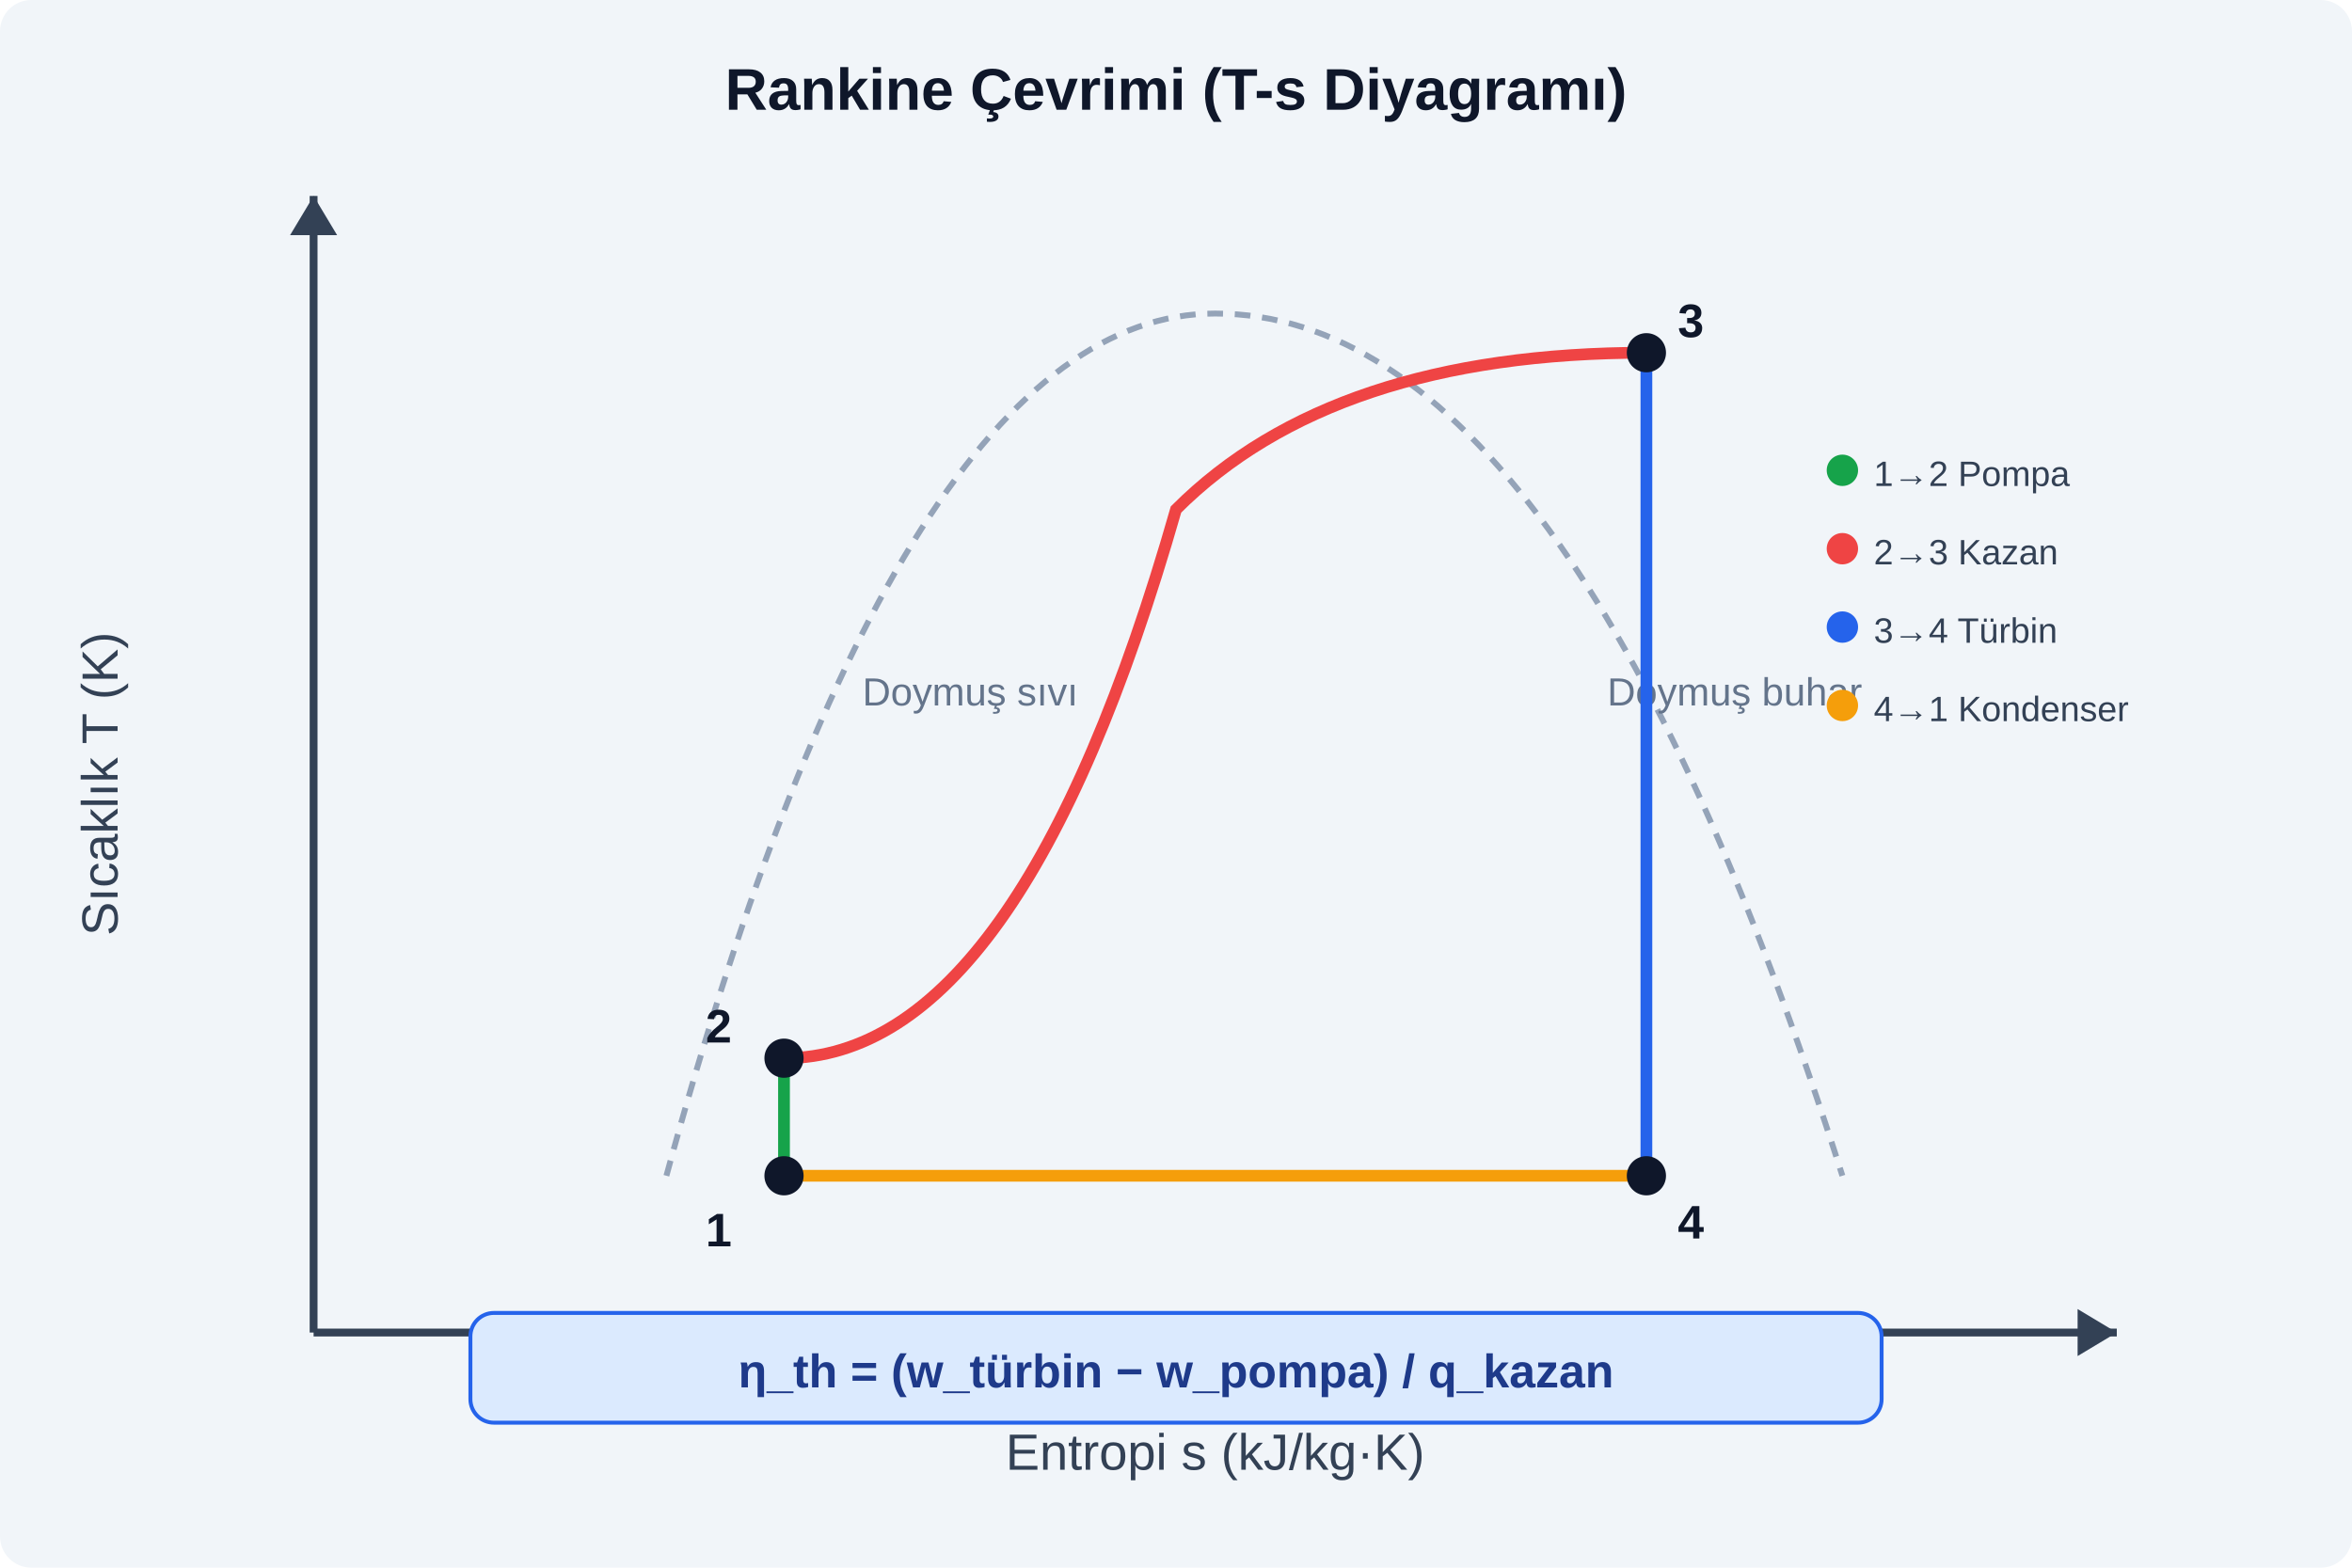
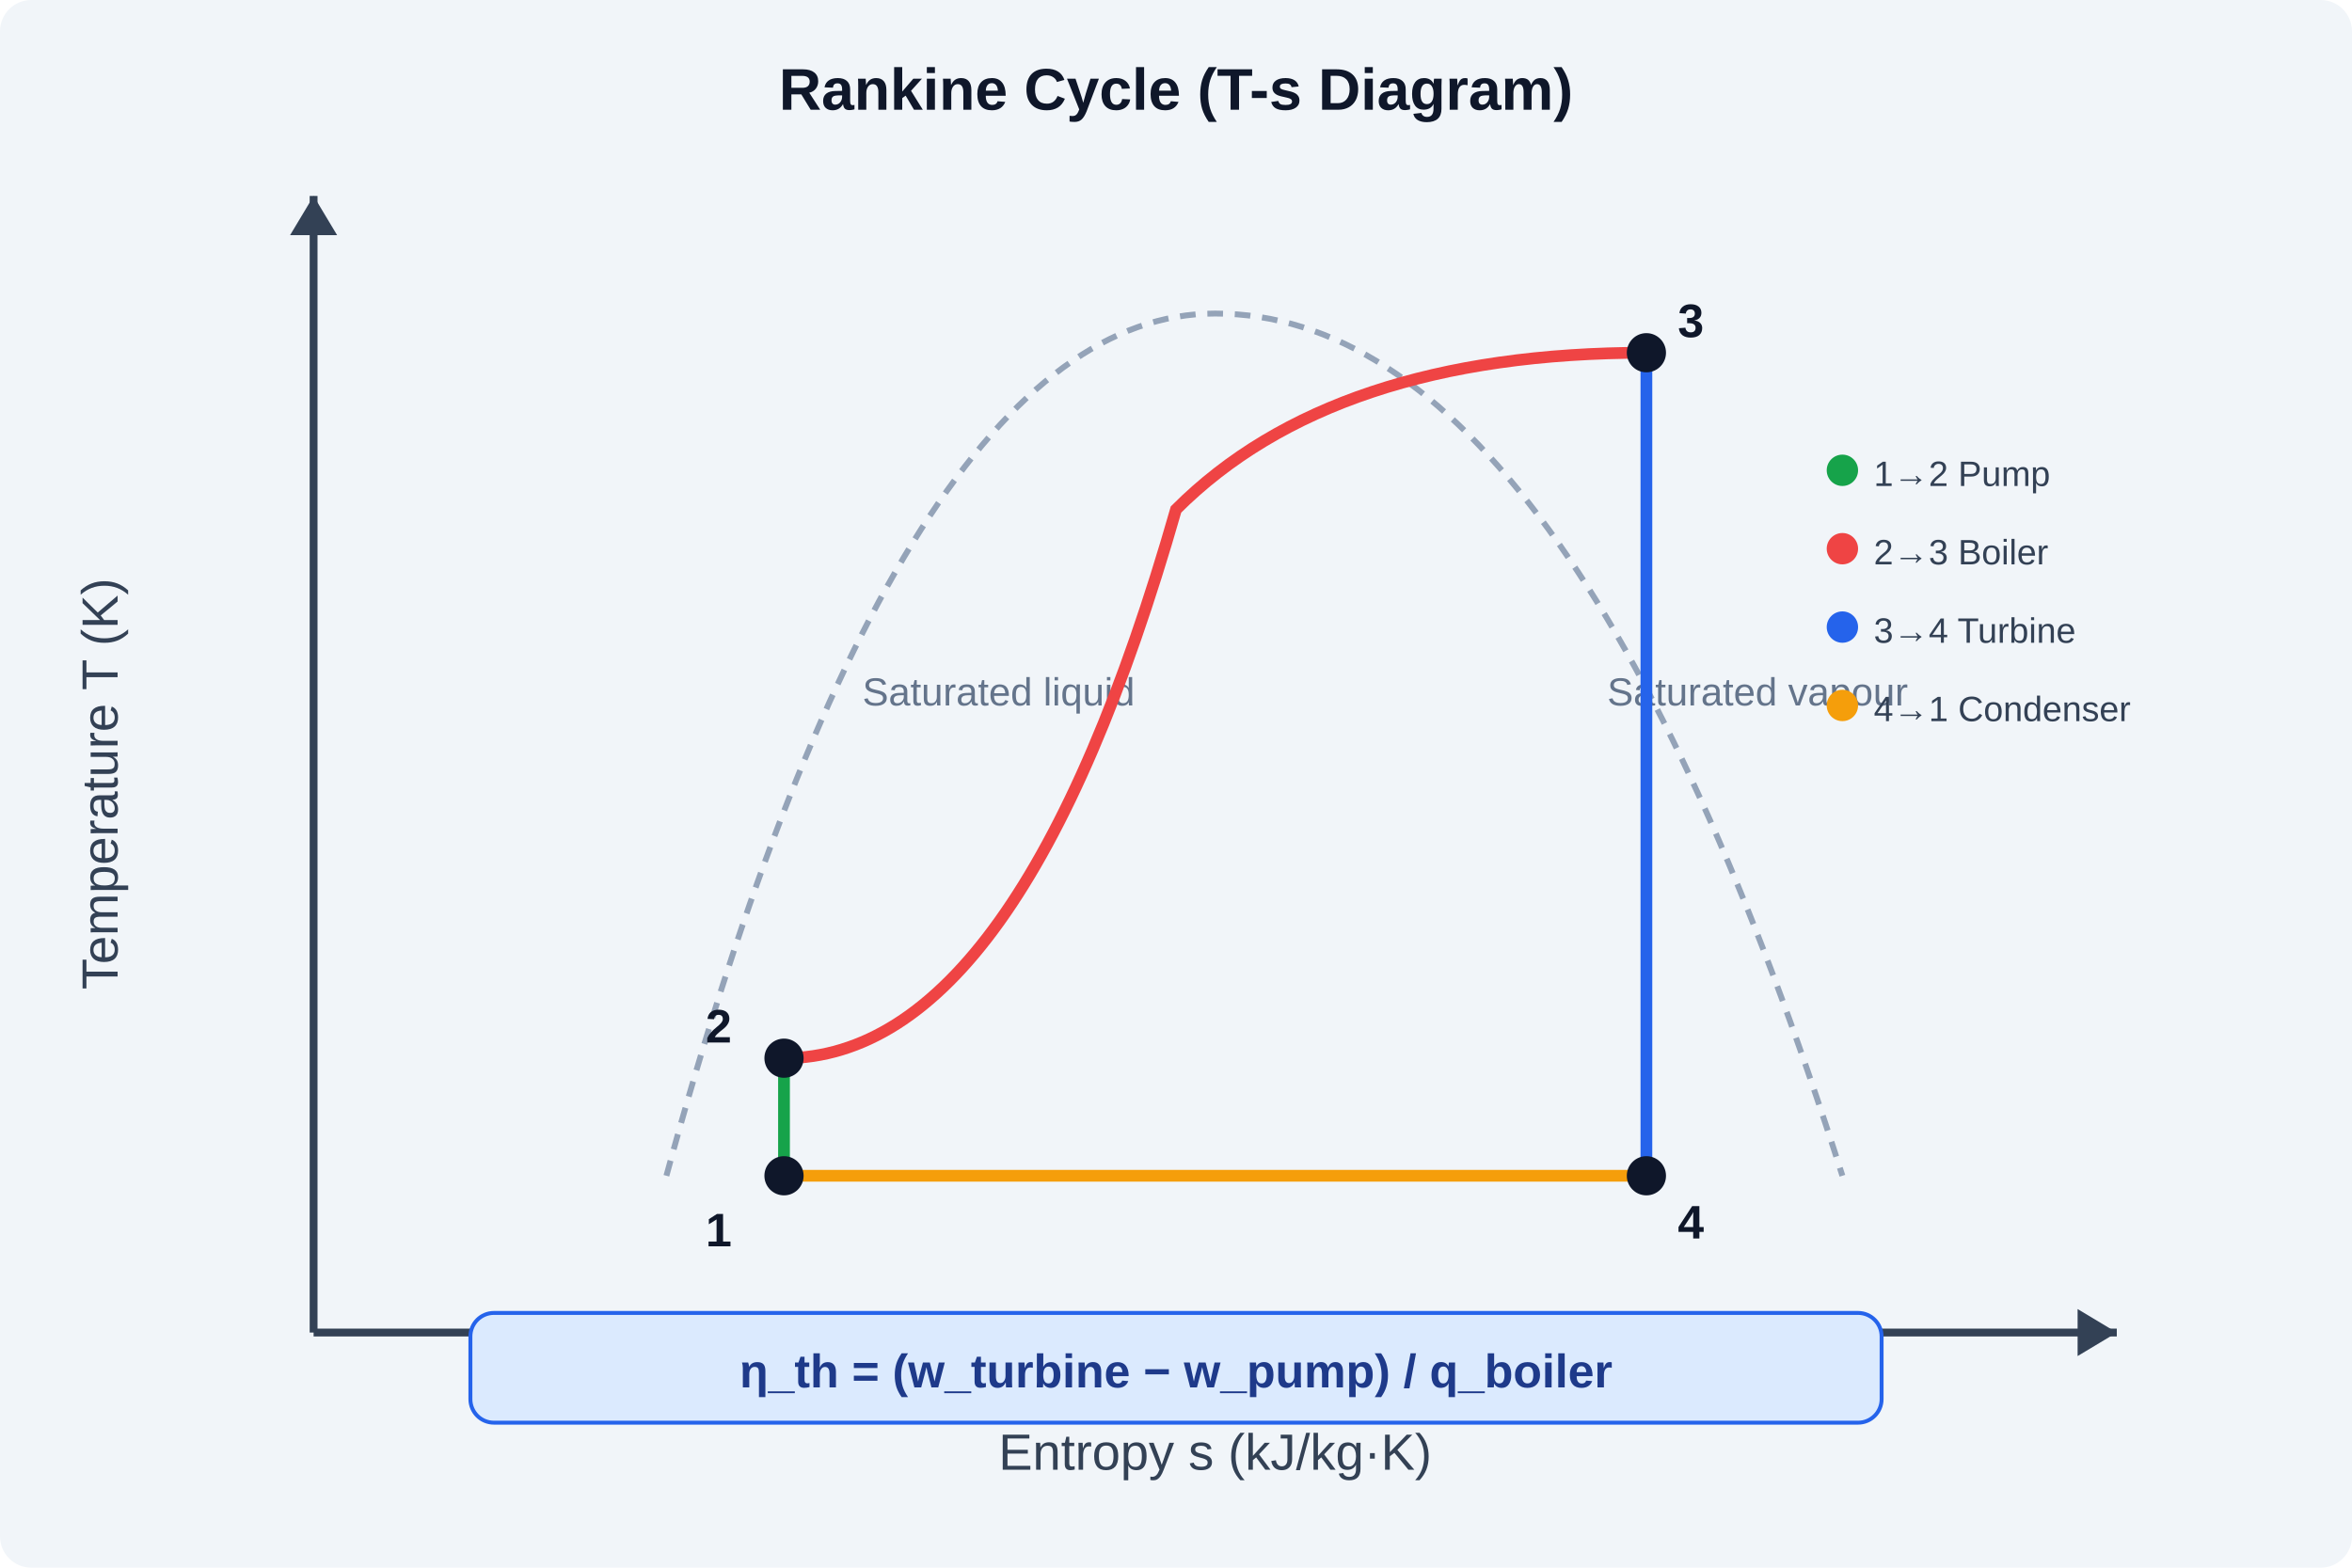
<svg xmlns="http://www.w3.org/2000/svg" width="600" height="400" viewBox="0 0 600 400">
  <rect width="600" height="400" rx="8" fill="#f1f5f9" />
-   <text x="300" y="28" text-anchor="middle" font-size="15" font-weight="bold" fill="#0f172a" font-family="Arial">Rankine Çevrimi (T-s Diyagramı)</text>
+   <text x="300" y="28" text-anchor="middle" font-size="15" font-weight="bold" fill="#0f172a" font-family="Arial">Rankine Cycle (T-s Diagram)</text>
  <line x1="80" y1="340" x2="540" y2="340" stroke="#334155" stroke-width="2" />
  <line x1="80" y1="340" x2="80" y2="50" stroke="#334155" stroke-width="2" />
  <path d="M540 340 L530 334 L530 346 Z" fill="#334155" />
  <path d="M80 50 L74 60 L86 60 Z" fill="#334155" />
-   <text x="310" y="375" text-anchor="middle" font-size="13" fill="#334155" font-family="Arial">Entropi s (kJ/kg·K)</text>
-   <text x="30" y="200" text-anchor="middle" font-size="13" fill="#334155" font-family="Arial" transform="rotate(-90 30 200)">Sıcaklık T (K)</text>
+   <text x="310" y="375" text-anchor="middle" font-size="13" fill="#334155" font-family="Arial">Entropy s (kJ/kg·K)</text>
+   <text x="30" y="200" text-anchor="middle" font-size="13" fill="#334155" font-family="Arial" transform="rotate(-90 30 200)">Temperature T (K)</text>
  <path d="M170 300 Q230 80 310 80 Q400 80 470 300" fill="none" stroke="#94a3b8" stroke-width="1.5" stroke-dasharray="4 3" />
-   <text x="220" y="180" font-size="10" fill="#64748b" font-family="Arial">Doymuş sıvı</text>
-   <text x="410" y="180" font-size="10" fill="#64748b" font-family="Arial">Doymuş buhar</text>
+   <text x="220" y="180" font-size="10" fill="#64748b" font-family="Arial">Saturated liquid</text>
+   <text x="410" y="180" font-size="10" fill="#64748b" font-family="Arial">Saturated vapour</text>
  <line x1="200" y1="300" x2="200" y2="270" stroke="#16a34a" stroke-width="3" />
  <path d="M200 270 Q260 270 300 130 Q340 90 420 90" fill="none" stroke="#ef4444" stroke-width="3" />
  <line x1="420" y1="90" x2="420" y2="300" stroke="#2563eb" stroke-width="3" />
  <line x1="420" y1="300" x2="200" y2="300" stroke="#f59e0b" stroke-width="3" />
  <circle cx="200" cy="300" r="5" fill="#0f172a" />
  <text x="180" y="318" font-size="12" font-weight="bold" fill="#0f172a" font-family="Arial">1</text>
  <circle cx="200" cy="270" r="5" fill="#0f172a" />
  <text x="180" y="266" font-size="12" font-weight="bold" fill="#0f172a" font-family="Arial">2</text>
  <circle cx="420" cy="90" r="5" fill="#0f172a" />
  <text x="428" y="86" font-size="12" font-weight="bold" fill="#0f172a" font-family="Arial">3</text>
  <circle cx="420" cy="300" r="5" fill="#0f172a" />
  <text x="428" y="316" font-size="12" font-weight="bold" fill="#0f172a" font-family="Arial">4</text>
  <rect x="120" y="335" width="360" height="28" rx="6" fill="#dbeafe" stroke="#2563eb" stroke-width="1" />
-   <text x="300" y="354" text-anchor="middle" font-size="12" font-weight="bold" fill="#1e3a8a" font-family="Arial">η_th = (w_türbin − w_pompa) / q_kazan</text>
+   <text x="300" y="354" text-anchor="middle" font-size="12" font-weight="bold" fill="#1e3a8a" font-family="Arial">η_th = (w_turbine − w_pump) / q_boiler</text>
  <circle cx="470" cy="120" r="4" fill="#16a34a" />
-   <text x="478" y="124" font-size="9" fill="#334155" font-family="Arial">1→2 Pompa</text>
+   <text x="478" y="124" font-size="9" fill="#334155" font-family="Arial">1→2 Pump</text>
  <circle cx="470" cy="140" r="4" fill="#ef4444" />
-   <text x="478" y="144" font-size="9" fill="#334155" font-family="Arial">2→3 Kazan</text>
+   <text x="478" y="144" font-size="9" fill="#334155" font-family="Arial">2→3 Boiler</text>
  <circle cx="470" cy="160" r="4" fill="#2563eb" />
-   <text x="478" y="164" font-size="9" fill="#334155" font-family="Arial">3→4 Türbin</text>
+   <text x="478" y="164" font-size="9" fill="#334155" font-family="Arial">3→4 Turbine</text>
  <circle cx="470" cy="180" r="4" fill="#f59e0b" />
-   <text x="478" y="184" font-size="9" fill="#334155" font-family="Arial">4→1 Kondenser</text>
+   <text x="478" y="184" font-size="9" fill="#334155" font-family="Arial">4→1 Condenser</text>
</svg>
